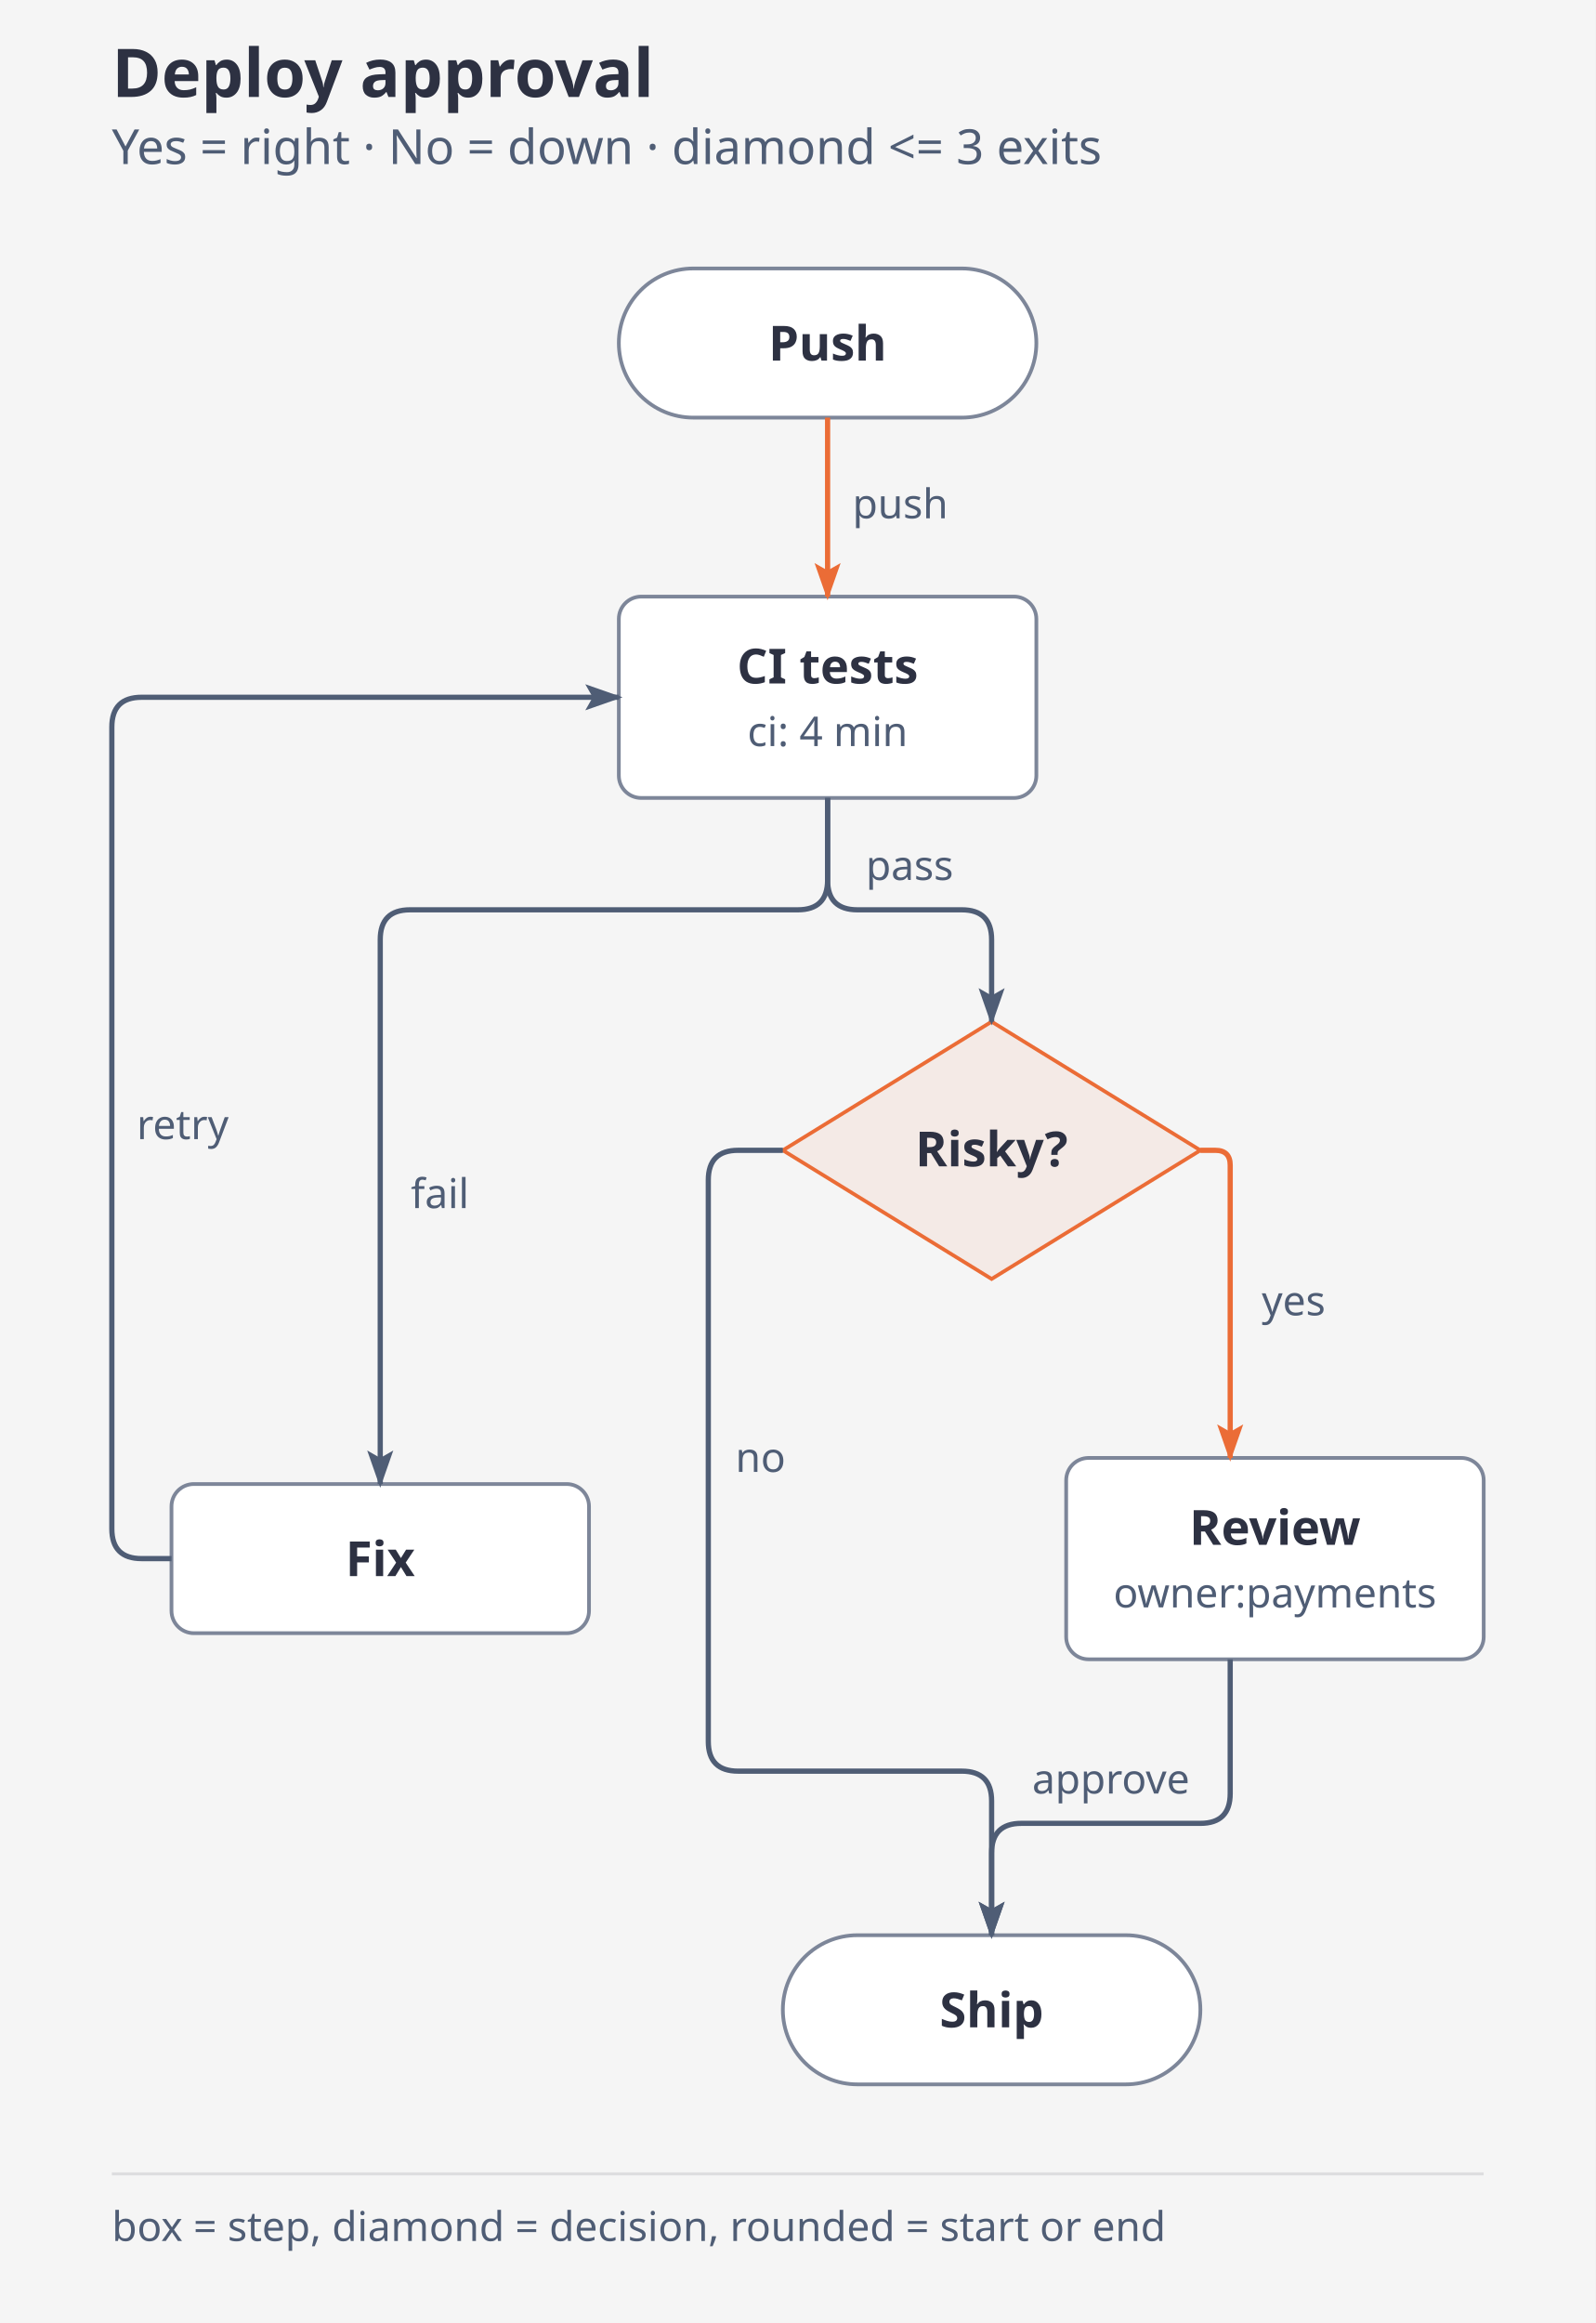
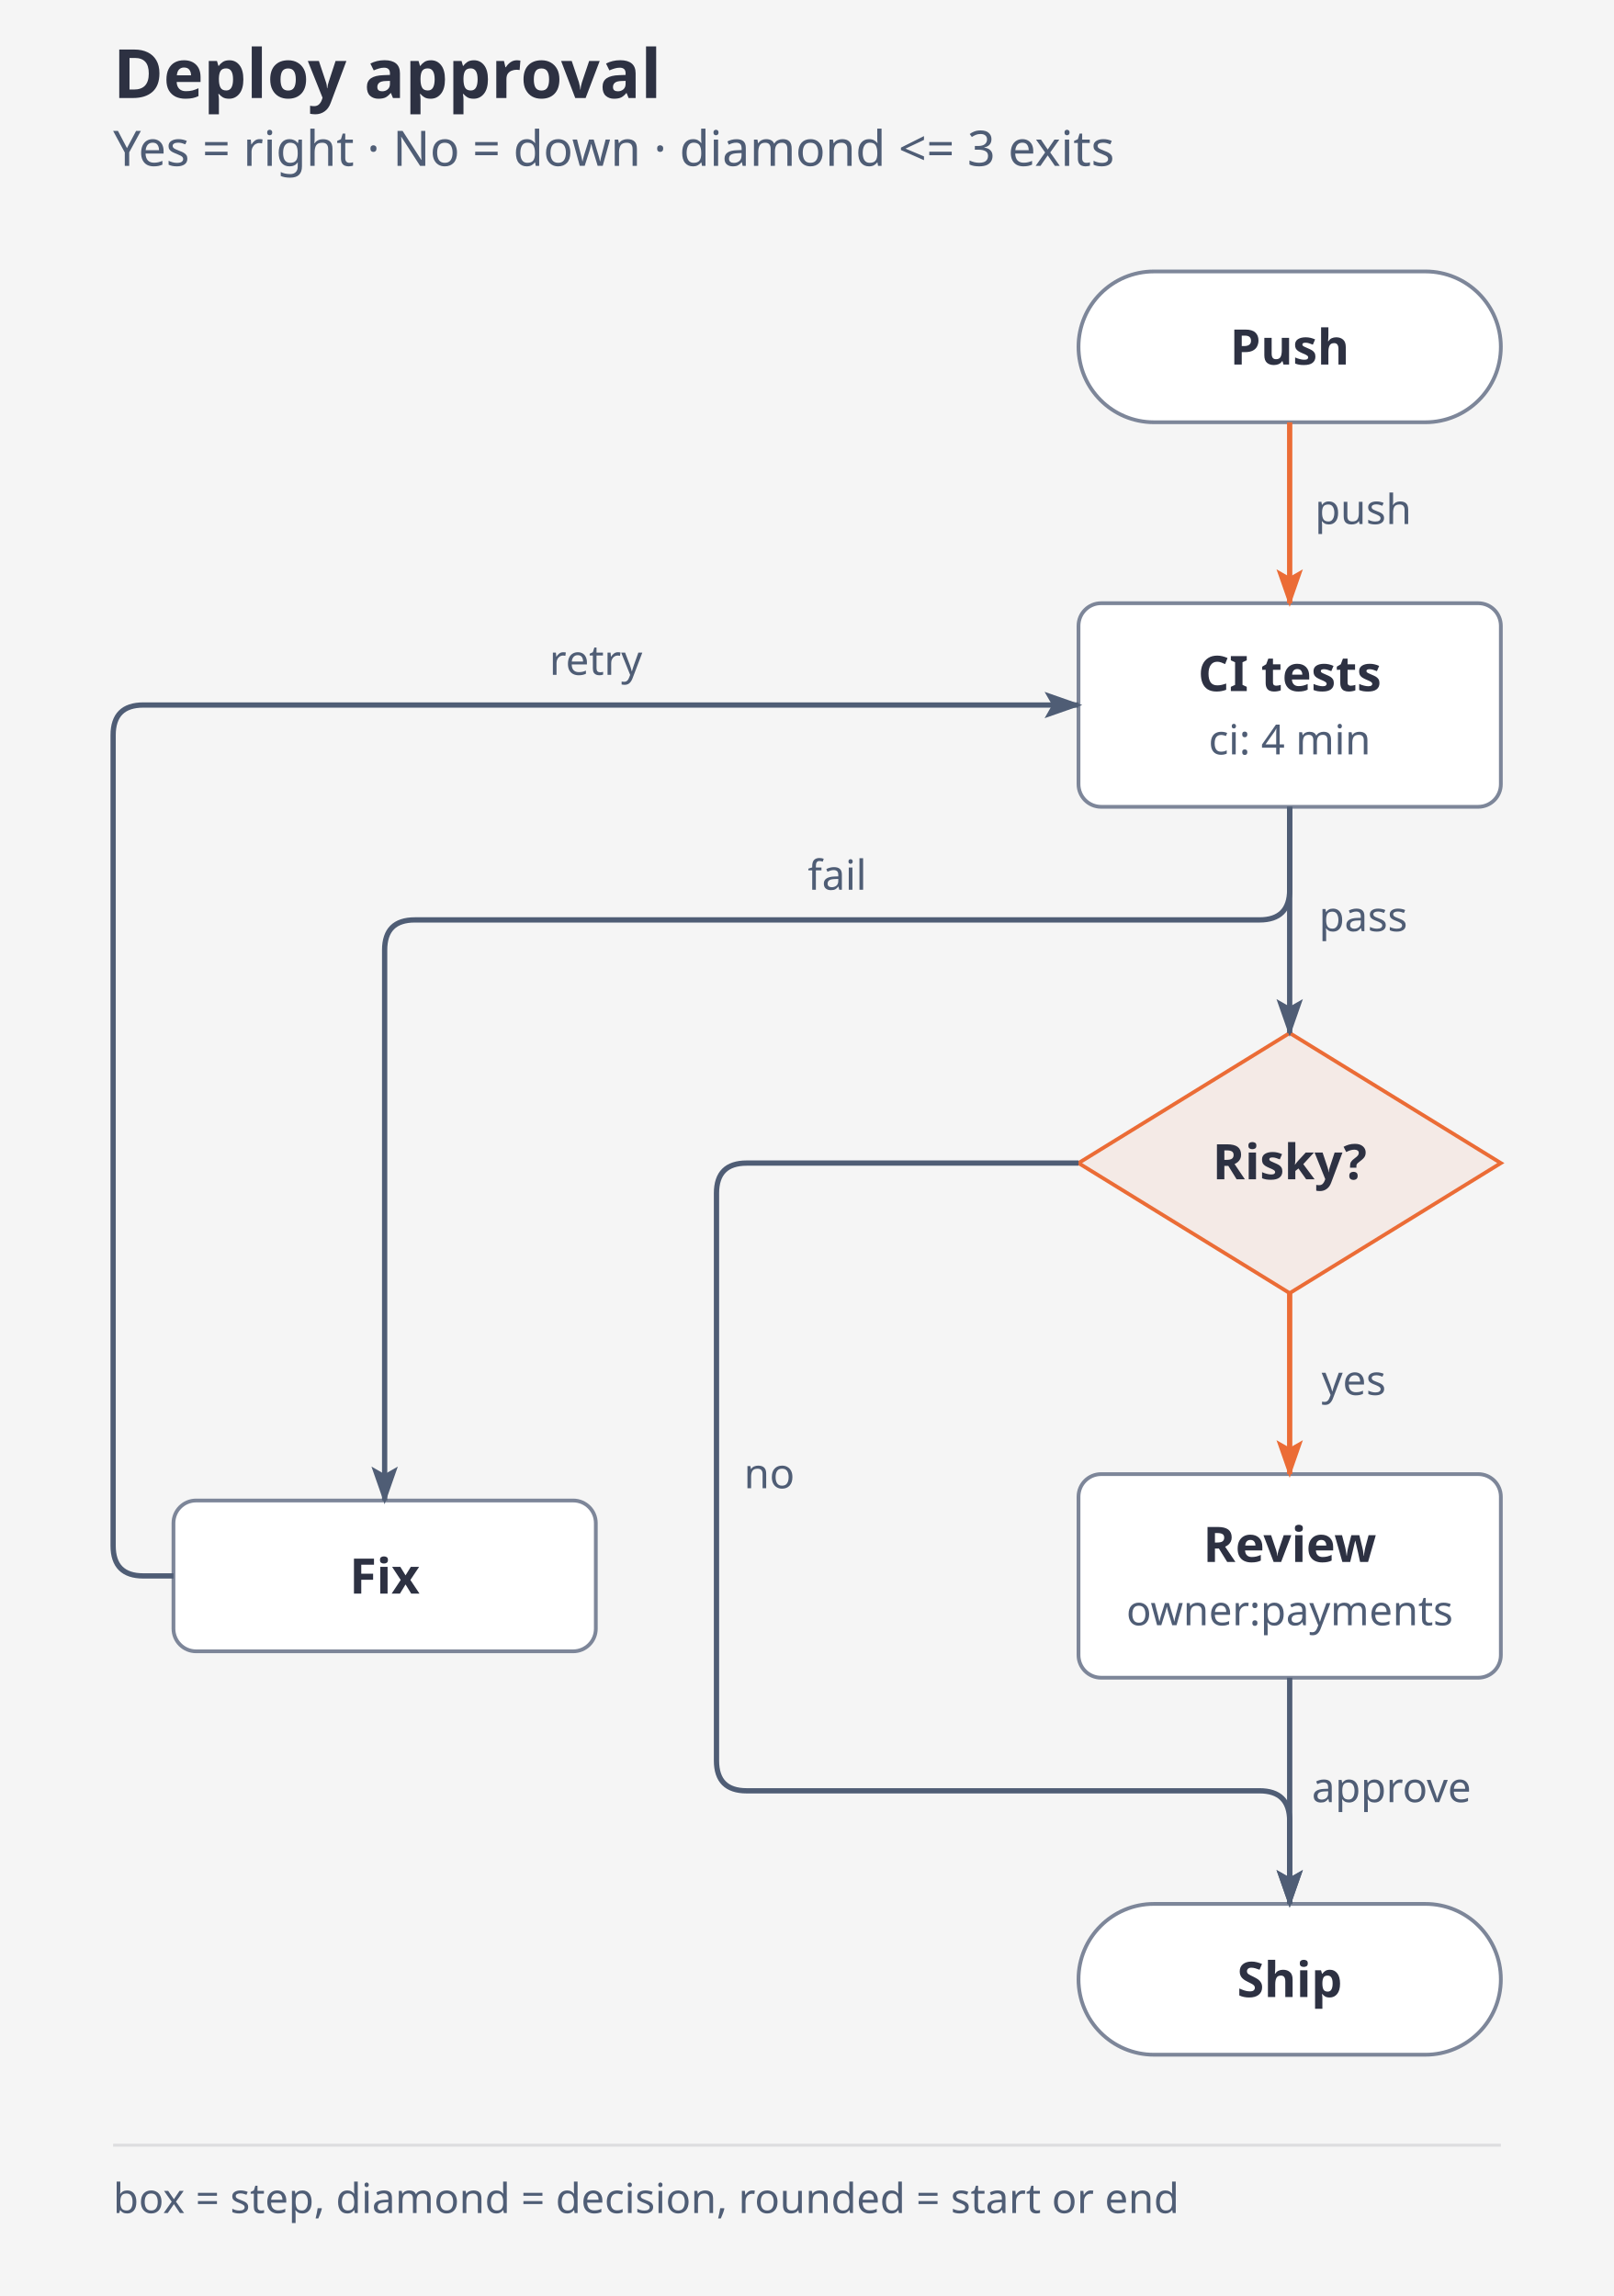
- <svg xmlns="http://www.w3.org/2000/svg" role="graphics-document" aria-roledescription="flow diagram" viewBox="0 0 428 623" width="428">
-   <rect width="428" height="623" fill="#f5f5f5" aria-hidden="true" />
+ <svg xmlns="http://www.w3.org/2000/svg" role="graphics-document" aria-roledescription="flow diagram" viewBox="0 0 428 609" width="428">
+   <rect width="428" height="609" fill="#f5f5f5" aria-hidden="true" />
  <defs>
    <marker id="a" markerWidth="10" markerHeight="7" refX="9" refY="3.5" orient="auto" markerUnits="userSpaceOnUse">
      <polygon points="0 0,10 3.5,0 7,2 3.5" fill="#4f5d75" />
    </marker>
    <marker id="aa" markerWidth="10" markerHeight="7" refX="9" refY="3.5" orient="auto" markerUnits="userSpaceOnUse">
      <polygon points="0 0,10 3.5,0 7,2 3.5" fill="#eb6c36" />
    </marker>
    <marker id="al" markerWidth="10" markerHeight="7" refX="9" refY="3.5" orient="auto" markerUnits="userSpaceOnUse">
      <polygon points="0 0,10 3.5,0 7,2 3.5" fill="#2e5aa8" />
    </marker>
    <marker id="ar" markerWidth="10" markerHeight="7" refX="9" refY="3.5" orient="auto" markerUnits="userSpaceOnUse">
      <polygon points="0 0,10 3.5,0 7,2 3.5" fill="#636c82" />
    </marker>
  </defs>
  <text x="30" y="26" font-size="18" font-weight="600" font-family="system-ui, 'Segoe UI', sans-serif" fill="#2d3142">Deploy approval</text>
  <text x="30" y="44" font-size="13" font-family="system-ui, 'Segoe UI', sans-serif" fill="#4f5d75">Yes = right · No = down · diamond &lt;= 3 exits</text>
-   <rect x="166" y="72" width="112" height="40" rx="20" fill="#f5f5f5" aria-hidden="true" />
-   <rect x="166" y="72" width="112" height="40" rx="20" fill="#ffffff" stroke="#7d8699" data-node="start" data-label="Push" role="graphics-symbol" aria-roledescription="start or end" aria-label="Push" />
-   <text x="222" y="96.7" font-size="13" font-weight="600" font-family="system-ui, 'Segoe UI', sans-serif" fill="#2d3142" text-anchor="middle" aria-hidden="true">Push</text>
-   <rect x="166" y="160" width="112" height="54" rx="6" fill="#f5f5f5" aria-hidden="true" />
-   <rect x="166" y="160" width="112" height="54" rx="6" fill="#ffffff" stroke="#7d8699" data-node="tests" data-label="CI tests" role="graphics-symbol" aria-roledescription="box" aria-label="CI tests, ci: 4 min" />
-   <text x="222" y="183.3" font-size="13" font-weight="600" font-family="system-ui, 'Segoe UI', sans-serif" fill="#2d3142" text-anchor="middle" aria-hidden="true">CI tests</text>
-   <text x="222" y="200.1" font-size="11" font-family="system-ui, 'Segoe UI', sans-serif" fill="#4f5d75" text-anchor="middle" aria-hidden="true">ci: 4 min</text>
-   <polygon points="266,274 322,308.5 266,343 210,308.5" fill="#f5f5f5" aria-hidden="true" />
-   <polygon points="266,274 322,308.5 266,343 210,308.5" fill="rgba(235,108,54,0.08)" stroke="#eb6c36" data-node="risk?" data-label="Risky?" data-cx="266" data-cy="308.5" role="graphics-symbol" aria-roledescription="decision" aria-label="Risky?" />
-   <text x="266" y="312.8" font-size="13" font-weight="600" font-family="system-ui, 'Segoe UI', sans-serif" fill="#2d3142" text-anchor="middle" aria-hidden="true">Risky?</text>
+   <rect x="286" y="72" width="112" height="40" rx="20" fill="#f5f5f5" aria-hidden="true" />
+   <rect x="286" y="72" width="112" height="40" rx="20" fill="#ffffff" stroke="#7d8699" data-node="start" data-label="Push" role="graphics-symbol" aria-roledescription="start or end" aria-label="Push" />
+   <text x="342" y="96.7" font-size="13" font-weight="600" font-family="system-ui, 'Segoe UI', sans-serif" fill="#2d3142" text-anchor="middle" aria-hidden="true">Push</text>
+   <rect x="286" y="160" width="112" height="54" rx="6" fill="#f5f5f5" aria-hidden="true" />
+   <rect x="286" y="160" width="112" height="54" rx="6" fill="#ffffff" stroke="#7d8699" data-node="tests" data-label="CI tests" role="graphics-symbol" aria-roledescription="box" aria-label="CI tests, ci: 4 min" />
+   <text x="342" y="183.3" font-size="13" font-weight="600" font-family="system-ui, 'Segoe UI', sans-serif" fill="#2d3142" text-anchor="middle" aria-hidden="true">CI tests</text>
+   <text x="342" y="200.1" font-size="11" font-family="system-ui, 'Segoe UI', sans-serif" fill="#4f5d75" text-anchor="middle" aria-hidden="true">ci: 4 min</text>
+   <polygon points="342,274 398,308.5 342,343 286,308.5" fill="#f5f5f5" aria-hidden="true" />
+   <polygon points="342,274 398,308.5 342,343 286,308.5" fill="rgba(235,108,54,0.08)" stroke="#eb6c36" data-node="risk?" data-label="Risky?" data-cx="342" data-cy="308.5" role="graphics-symbol" aria-roledescription="decision" aria-label="Risky?" />
+   <text x="342" y="312.8" font-size="13" font-weight="600" font-family="system-ui, 'Segoe UI', sans-serif" fill="#2d3142" text-anchor="middle" aria-hidden="true">Risky?</text>
  <rect x="46" y="398" width="112" height="40" rx="6" fill="#f5f5f5" aria-hidden="true" />
  <rect x="46" y="398" width="112" height="40" rx="6" fill="#ffffff" stroke="#7d8699" data-node="fix" data-label="Fix" role="graphics-symbol" aria-roledescription="box" aria-label="Fix" />
  <text x="102" y="422.7" font-size="13" font-weight="600" font-family="system-ui, 'Segoe UI', sans-serif" fill="#2d3142" text-anchor="middle" aria-hidden="true">Fix</text>
  <rect x="286" y="391" width="112" height="54" rx="6" fill="#f5f5f5" aria-hidden="true" />
  <rect x="286" y="391" width="112" height="54" rx="6" fill="#ffffff" stroke="#7d8699" data-node="review" data-label="Review" role="graphics-symbol" aria-roledescription="box" aria-label="Review, owner:payments" />
  <text x="342" y="414.3" font-size="13" font-weight="600" font-family="system-ui, 'Segoe UI', sans-serif" fill="#2d3142" text-anchor="middle" aria-hidden="true">Review</text>
  <text x="342" y="431.1" font-size="11" font-family="system-ui, 'Segoe UI', sans-serif" fill="#4f5d75" text-anchor="middle" aria-hidden="true">owner:payments</text>
-   <rect x="210" y="519" width="112" height="40" rx="20" fill="#f5f5f5" aria-hidden="true" />
-   <rect x="210" y="519" width="112" height="40" rx="20" fill="#ffffff" stroke="#7d8699" data-node="ship" data-label="Ship" role="graphics-symbol" aria-roledescription="start or end" aria-label="Ship" />
-   <text x="266" y="543.7" font-size="13" font-weight="600" font-family="system-ui, 'Segoe UI', sans-serif" fill="#2d3142" text-anchor="middle" aria-hidden="true">Ship</text>
-   <path d="M222,112 L222,160" fill="none" stroke="#eb6c36" stroke-width="1.4" marker-end="url(#aa)" data-from="start" data-to="tests" data-label="push" data-id="start-&gt;tests:push" data-from-port="s" data-to-port="n" role="graphics-symbol" aria-roledescription="arrow" aria-label="Push to CI tests: push" />
-   <path d="M222,214 L222,236 Q222,244 230,244 L258,244 Q266,244 266,252 L266,274" fill="none" stroke="#4f5d75" stroke-width="1.4" marker-end="url(#a)" data-from="tests" data-to="risk?" data-label="pass" data-id="tests-&gt;risk?:pass" data-from-port="s" data-to-port="n" role="graphics-symbol" aria-roledescription="arrow" aria-label="CI tests to Risky?: pass" />
-   <path d="M222,214 L222,236 Q222,244 214,244 L110,244 Q102,244 102,252 L102,398" fill="none" stroke="#4f5d75" stroke-width="1.4" marker-end="url(#a)" data-from="tests" data-to="fix" data-label="fail" data-id="tests-&gt;fix:fail" data-from-port="s" data-to-port="n" role="graphics-symbol" aria-roledescription="arrow" aria-label="CI tests to Fix: fail" />
-   <path d="M322,308.5 L326,308.5 Q330,308.5 330,312.5 L330,391" fill="none" stroke="#eb6c36" stroke-width="1.4" marker-end="url(#aa)" data-from="risk?" data-to="review" data-label="yes" data-id="risk?-&gt;review:yes" data-from-port="e" data-to-port="n" role="graphics-symbol" aria-roledescription="arrow" aria-label="Risky? to Review: yes" />
-   <path d="M210,308.5 L198,308.5 Q190,308.5 190,316.5 L190,467 Q190,475 198,475 L258,475 Q266,475 266,483 L266,519" fill="none" stroke="#4f5d75" stroke-width="1.4" marker-end="url(#a)" data-from="risk?" data-to="ship" data-label="no" data-id="risk?-&gt;ship:no" data-from-port="w" data-to-port="n" role="graphics-symbol" aria-roledescription="arrow" aria-label="Risky? to Ship: no" />
-   <path d="M46,418 L38,418 Q30,418 30,410 L30,195 Q30,187 38,187 L166,187" fill="none" stroke="#4f5d75" stroke-width="1.4" marker-end="url(#a)" data-from="fix" data-to="tests" data-label="retry" data-id="fix-&gt;tests:retry" data-from-port="w" data-to-port="w" role="graphics-symbol" aria-roledescription="arrow" aria-label="Fix to CI tests: retry" />
-   <path d="M330,445 L330,481 Q330,489 322,489 L274,489 Q266,489 266,497 L266,519" fill="none" stroke="#4f5d75" stroke-width="1.4" marker-end="url(#a)" data-from="review" data-to="ship" data-label="approve" data-id="review-&gt;ship:approve" data-from-port="s" data-to-port="n" role="graphics-symbol" aria-roledescription="arrow" aria-label="Review to Ship: approve" />
-   <rect x="226" y="127" width="31" height="16" rx="2" fill="#f5f5f5" aria-hidden="true" />
-   <text x="241.5" y="139" font-size="11" font-family="system-ui, 'Segoe UI', sans-serif" fill="#4f5d75" text-anchor="middle" aria-hidden="true">push</text>
-   <rect x="228.5" y="224" width="31" height="16" rx="2" fill="#f5f5f5" aria-hidden="true" />
-   <text x="244" y="236" font-size="11" font-family="system-ui, 'Segoe UI', sans-serif" fill="#4f5d75" text-anchor="middle" aria-hidden="true">pass</text>
-   <rect x="106" y="312" width="24" height="16" rx="2" fill="#f5f5f5" aria-hidden="true" />
-   <text x="118" y="324" font-size="11" font-family="system-ui, 'Segoe UI', sans-serif" fill="#4f5d75" text-anchor="middle" aria-hidden="true">fail</text>
-   <rect x="334" y="340.75" width="26" height="16" rx="2" fill="#f5f5f5" aria-hidden="true" />
-   <text x="347" y="352.75" font-size="11" font-family="system-ui, 'Segoe UI', sans-serif" fill="#4f5d75" text-anchor="middle" aria-hidden="true">yes</text>
+   <rect x="286" y="505" width="112" height="40" rx="20" fill="#f5f5f5" aria-hidden="true" />
+   <rect x="286" y="505" width="112" height="40" rx="20" fill="#ffffff" stroke="#7d8699" data-node="ship" data-label="Ship" role="graphics-symbol" aria-roledescription="start or end" aria-label="Ship" />
+   <text x="342" y="529.7" font-size="13" font-weight="600" font-family="system-ui, 'Segoe UI', sans-serif" fill="#2d3142" text-anchor="middle" aria-hidden="true">Ship</text>
+   <path d="M342,112 L342,160" fill="none" stroke="#eb6c36" stroke-width="1.4" marker-end="url(#aa)" data-from="start" data-to="tests" data-label="push" data-id="start-&gt;tests:push" data-from-port="s" data-to-port="n" role="graphics-symbol" aria-roledescription="arrow" aria-label="Push to CI tests: push" />
+   <path d="M342,214 L342,274" fill="none" stroke="#4f5d75" stroke-width="1.4" marker-end="url(#a)" data-from="tests" data-to="risk?" data-label="pass" data-id="tests-&gt;risk?:pass" data-from-port="s" data-to-port="n" role="graphics-symbol" aria-roledescription="arrow" aria-label="CI tests to Risky?: pass" />
+   <path d="M342,214 L342,236 Q342,244 334,244 L110,244 Q102,244 102,252 L102,398" fill="none" stroke="#4f5d75" stroke-width="1.4" marker-end="url(#a)" data-from="tests" data-to="fix" data-label="fail" data-id="tests-&gt;fix:fail" data-from-port="s" data-to-port="n" role="graphics-symbol" aria-roledescription="arrow" aria-label="CI tests to Fix: fail" />
+   <path d="M342,343 L342,391" fill="none" stroke="#eb6c36" stroke-width="1.4" marker-end="url(#aa)" data-from="risk?" data-to="review" data-label="yes" data-id="risk?-&gt;review:yes" data-from-port="s" data-to-port="n" role="graphics-symbol" aria-roledescription="arrow" aria-label="Risky? to Review: yes" />
+   <path d="M286,308.5 L198,308.5 Q190,308.5 190,316.5 L190,467 Q190,475 198,475 L334,475 Q342,475 342,483 L342,505" fill="none" stroke="#4f5d75" stroke-width="1.4" marker-end="url(#a)" data-from="risk?" data-to="ship" data-label="no" data-id="risk?-&gt;ship:no" data-from-port="w" data-to-port="n" role="graphics-symbol" aria-roledescription="arrow" aria-label="Risky? to Ship: no" />
+   <path d="M46,418 L38,418 Q30,418 30,410 L30,195 Q30,187 38,187 L286,187" fill="none" stroke="#4f5d75" stroke-width="1.4" marker-end="url(#a)" data-from="fix" data-to="tests" data-label="retry" data-id="fix-&gt;tests:retry" data-from-port="w" data-to-port="w" role="graphics-symbol" aria-roledescription="arrow" aria-label="Fix to CI tests: retry" />
+   <path d="M342,445 L342,505" fill="none" stroke="#4f5d75" stroke-width="1.4" marker-end="url(#a)" data-from="review" data-to="ship" data-label="approve" data-id="review-&gt;ship:approve" data-from-port="s" data-to-port="n" role="graphics-symbol" aria-roledescription="arrow" aria-label="Review to Ship: approve" />
+   <rect x="346" y="127" width="31" height="16" rx="2" fill="#f5f5f5" aria-hidden="true" />
+   <text x="361.5" y="139" font-size="11" font-family="system-ui, 'Segoe UI', sans-serif" fill="#4f5d75" text-anchor="middle" aria-hidden="true">push</text>
+   <rect x="346" y="235" width="31" height="16" rx="2" fill="#f5f5f5" aria-hidden="true" />
+   <text x="361.5" y="247" font-size="11" font-family="system-ui, 'Segoe UI', sans-serif" fill="#4f5d75" text-anchor="middle" aria-hidden="true">pass</text>
+   <rect x="210" y="224" width="24" height="16" rx="2" fill="#f5f5f5" aria-hidden="true" />
+   <text x="222" y="236" font-size="11" font-family="system-ui, 'Segoe UI', sans-serif" fill="#4f5d75" text-anchor="middle" aria-hidden="true">fail</text>
+   <rect x="346" y="358" width="26" height="16" rx="2" fill="#f5f5f5" aria-hidden="true" />
+   <text x="359" y="370" font-size="11" font-family="system-ui, 'Segoe UI', sans-serif" fill="#4f5d75" text-anchor="middle" aria-hidden="true">yes</text>
  <rect x="194" y="382.75" width="20" height="16" rx="2" fill="#f5f5f5" aria-hidden="true" />
  <text x="204" y="394.75" font-size="11" font-family="system-ui, 'Segoe UI', sans-serif" fill="#4f5d75" text-anchor="middle" aria-hidden="true">no</text>
-   <rect x="34" y="293.5" width="30" height="16" rx="2" fill="#f5f5f5" aria-hidden="true" />
-   <text x="49" y="305.5" font-size="11" font-family="system-ui, 'Segoe UI', sans-serif" fill="#4f5d75" text-anchor="middle" aria-hidden="true">retry</text>
-   <rect x="275" y="469" width="46" height="16" rx="2" fill="#f5f5f5" aria-hidden="true" />
-   <text x="298" y="481" font-size="11" font-family="system-ui, 'Segoe UI', sans-serif" fill="#4f5d75" text-anchor="middle" aria-hidden="true">approve</text>
-   <line x1="30" y1="583" x2="398" y2="583" stroke="rgba(45,49,66,0.12)" stroke-width=".8" aria-hidden="true" />
-   <text x="30" y="601" font-size="11" font-family="system-ui, 'Segoe UI', sans-serif" fill="#4f5d75">box = step, diamond = decision, rounded = start or end</text>
+   <rect x="143" y="167" width="30" height="16" rx="2" fill="#f5f5f5" aria-hidden="true" />
+   <text x="158" y="179" font-size="11" font-family="system-ui, 'Segoe UI', sans-serif" fill="#4f5d75" text-anchor="middle" aria-hidden="true">retry</text>
+   <rect x="346" y="466" width="46" height="16" rx="2" fill="#f5f5f5" aria-hidden="true" />
+   <text x="369" y="478" font-size="11" font-family="system-ui, 'Segoe UI', sans-serif" fill="#4f5d75" text-anchor="middle" aria-hidden="true">approve</text>
+   <line x1="30" y1="569" x2="398" y2="569" stroke="rgba(45,49,66,0.12)" stroke-width=".8" aria-hidden="true" />
+   <text x="30" y="587" font-size="11" font-family="system-ui, 'Segoe UI', sans-serif" fill="#4f5d75">box = step, diamond = decision, rounded = start or end</text>
</svg>
